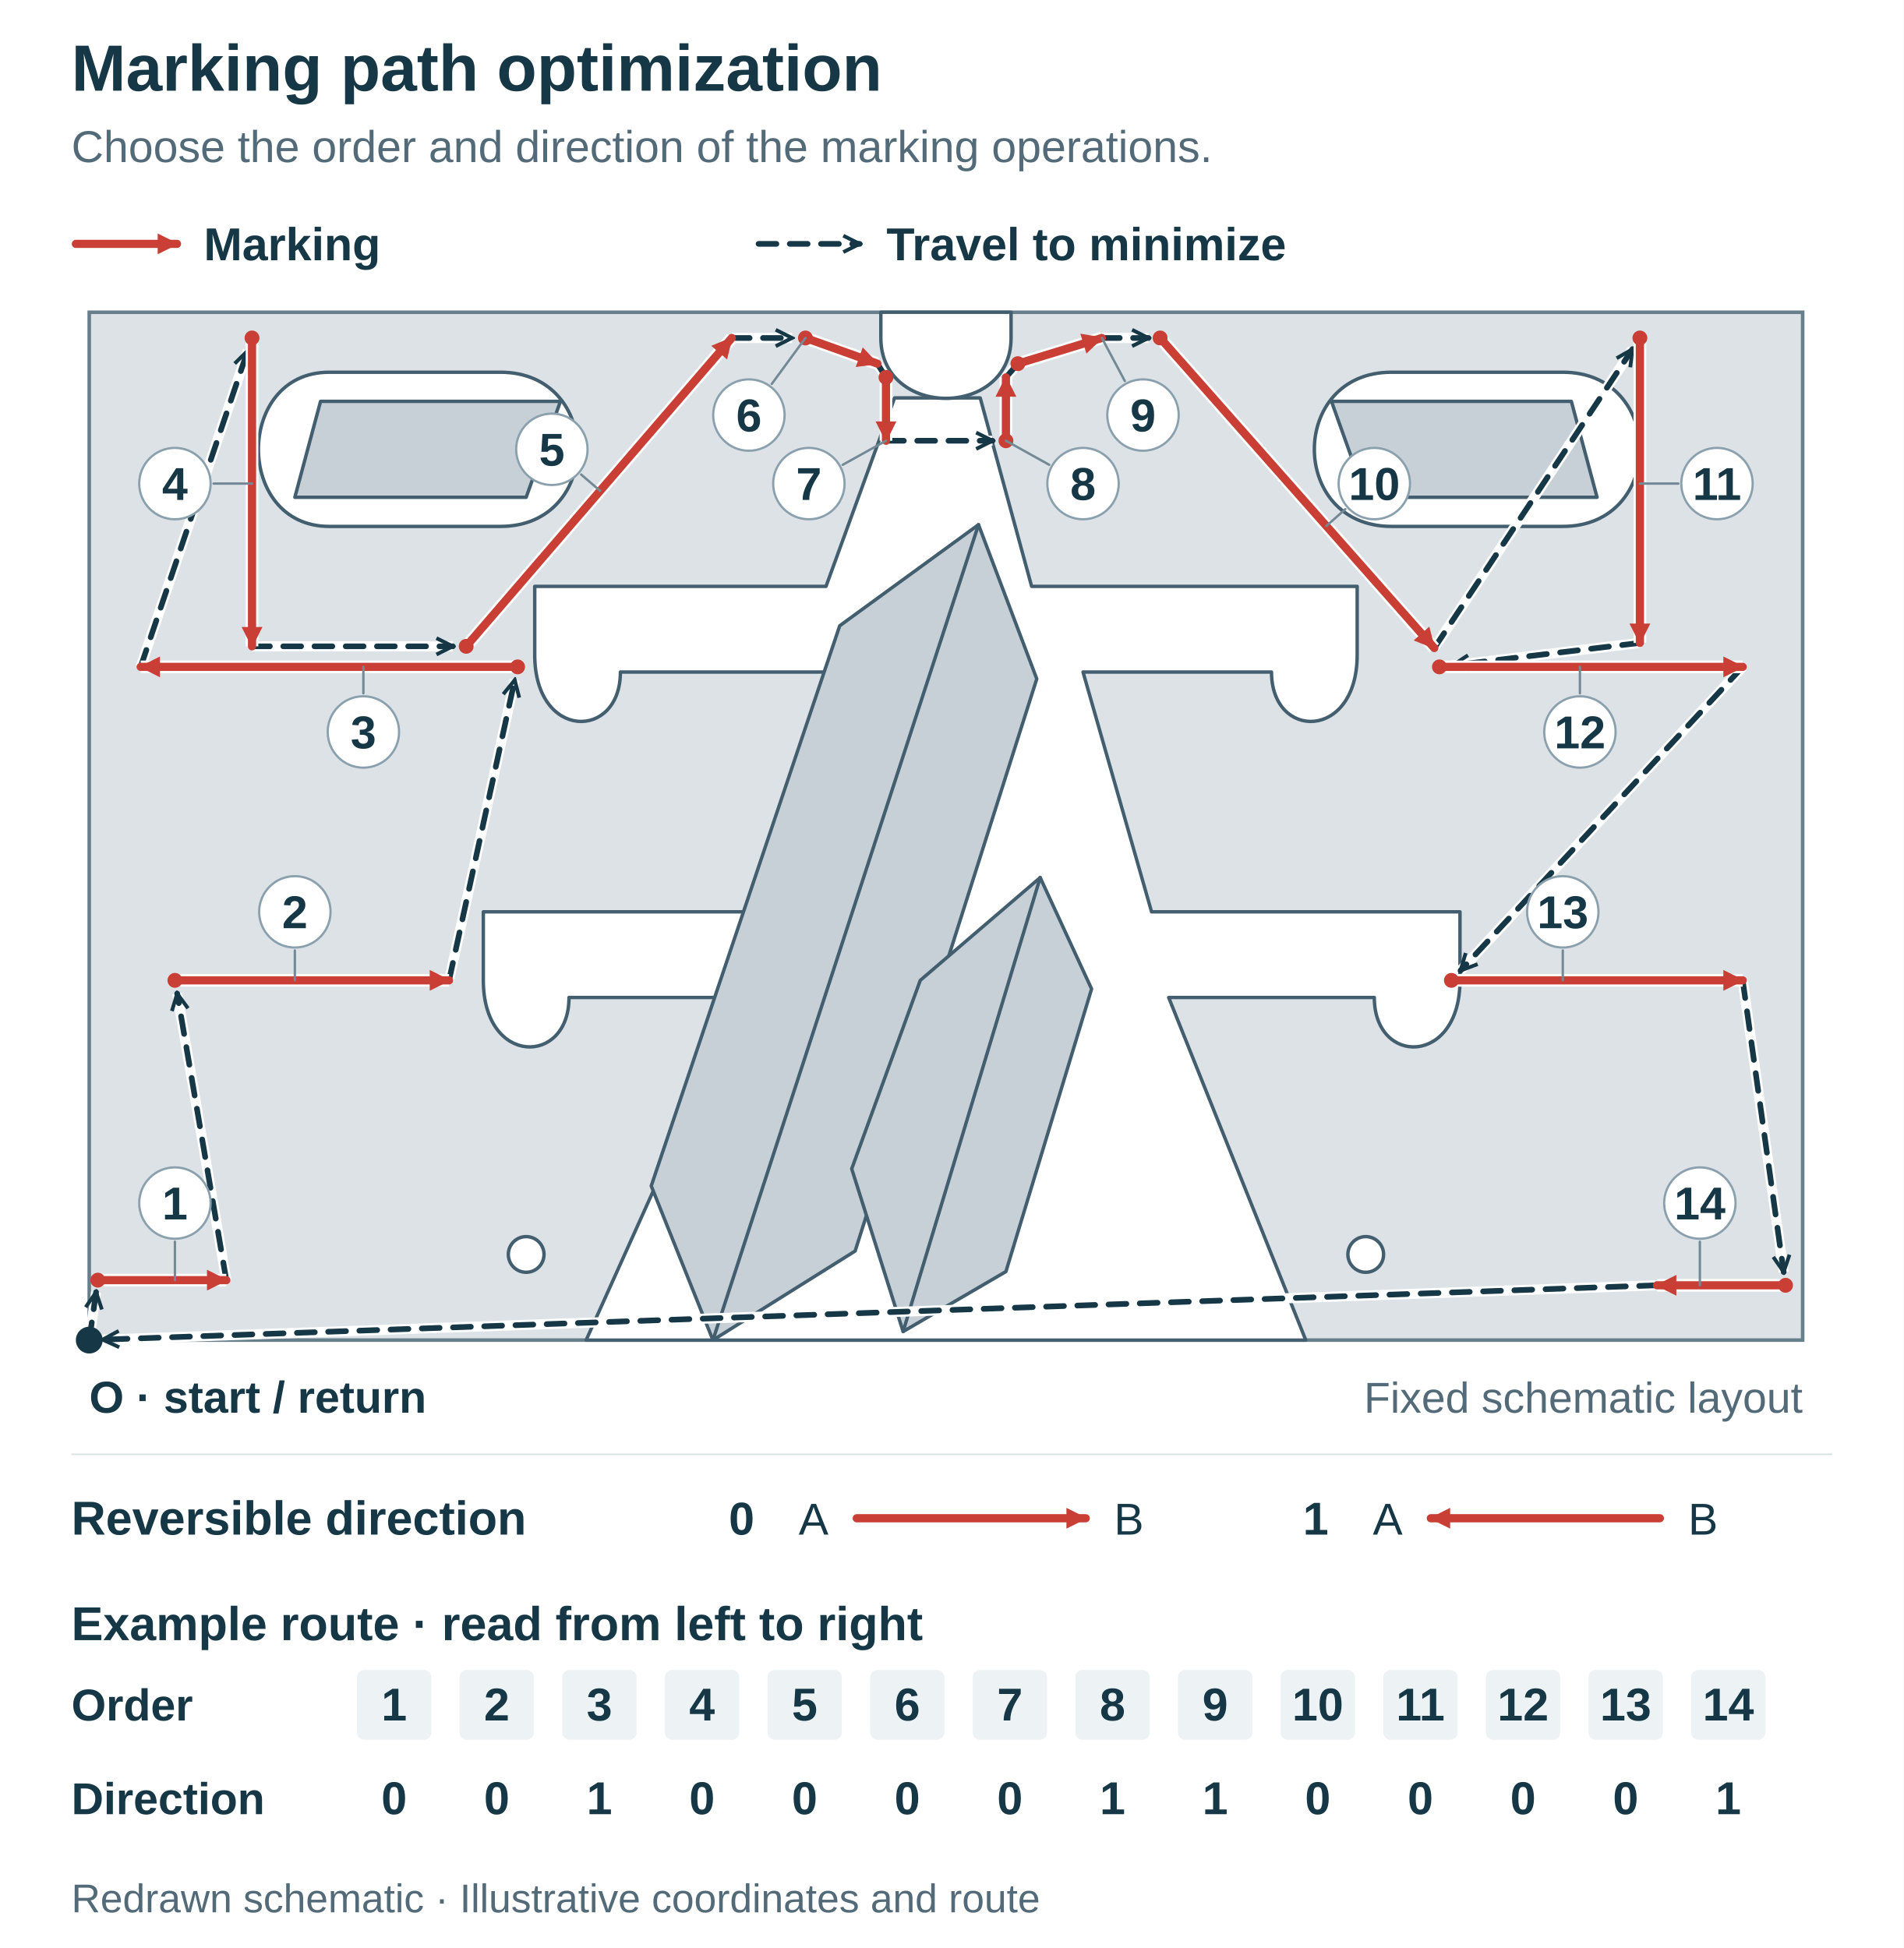
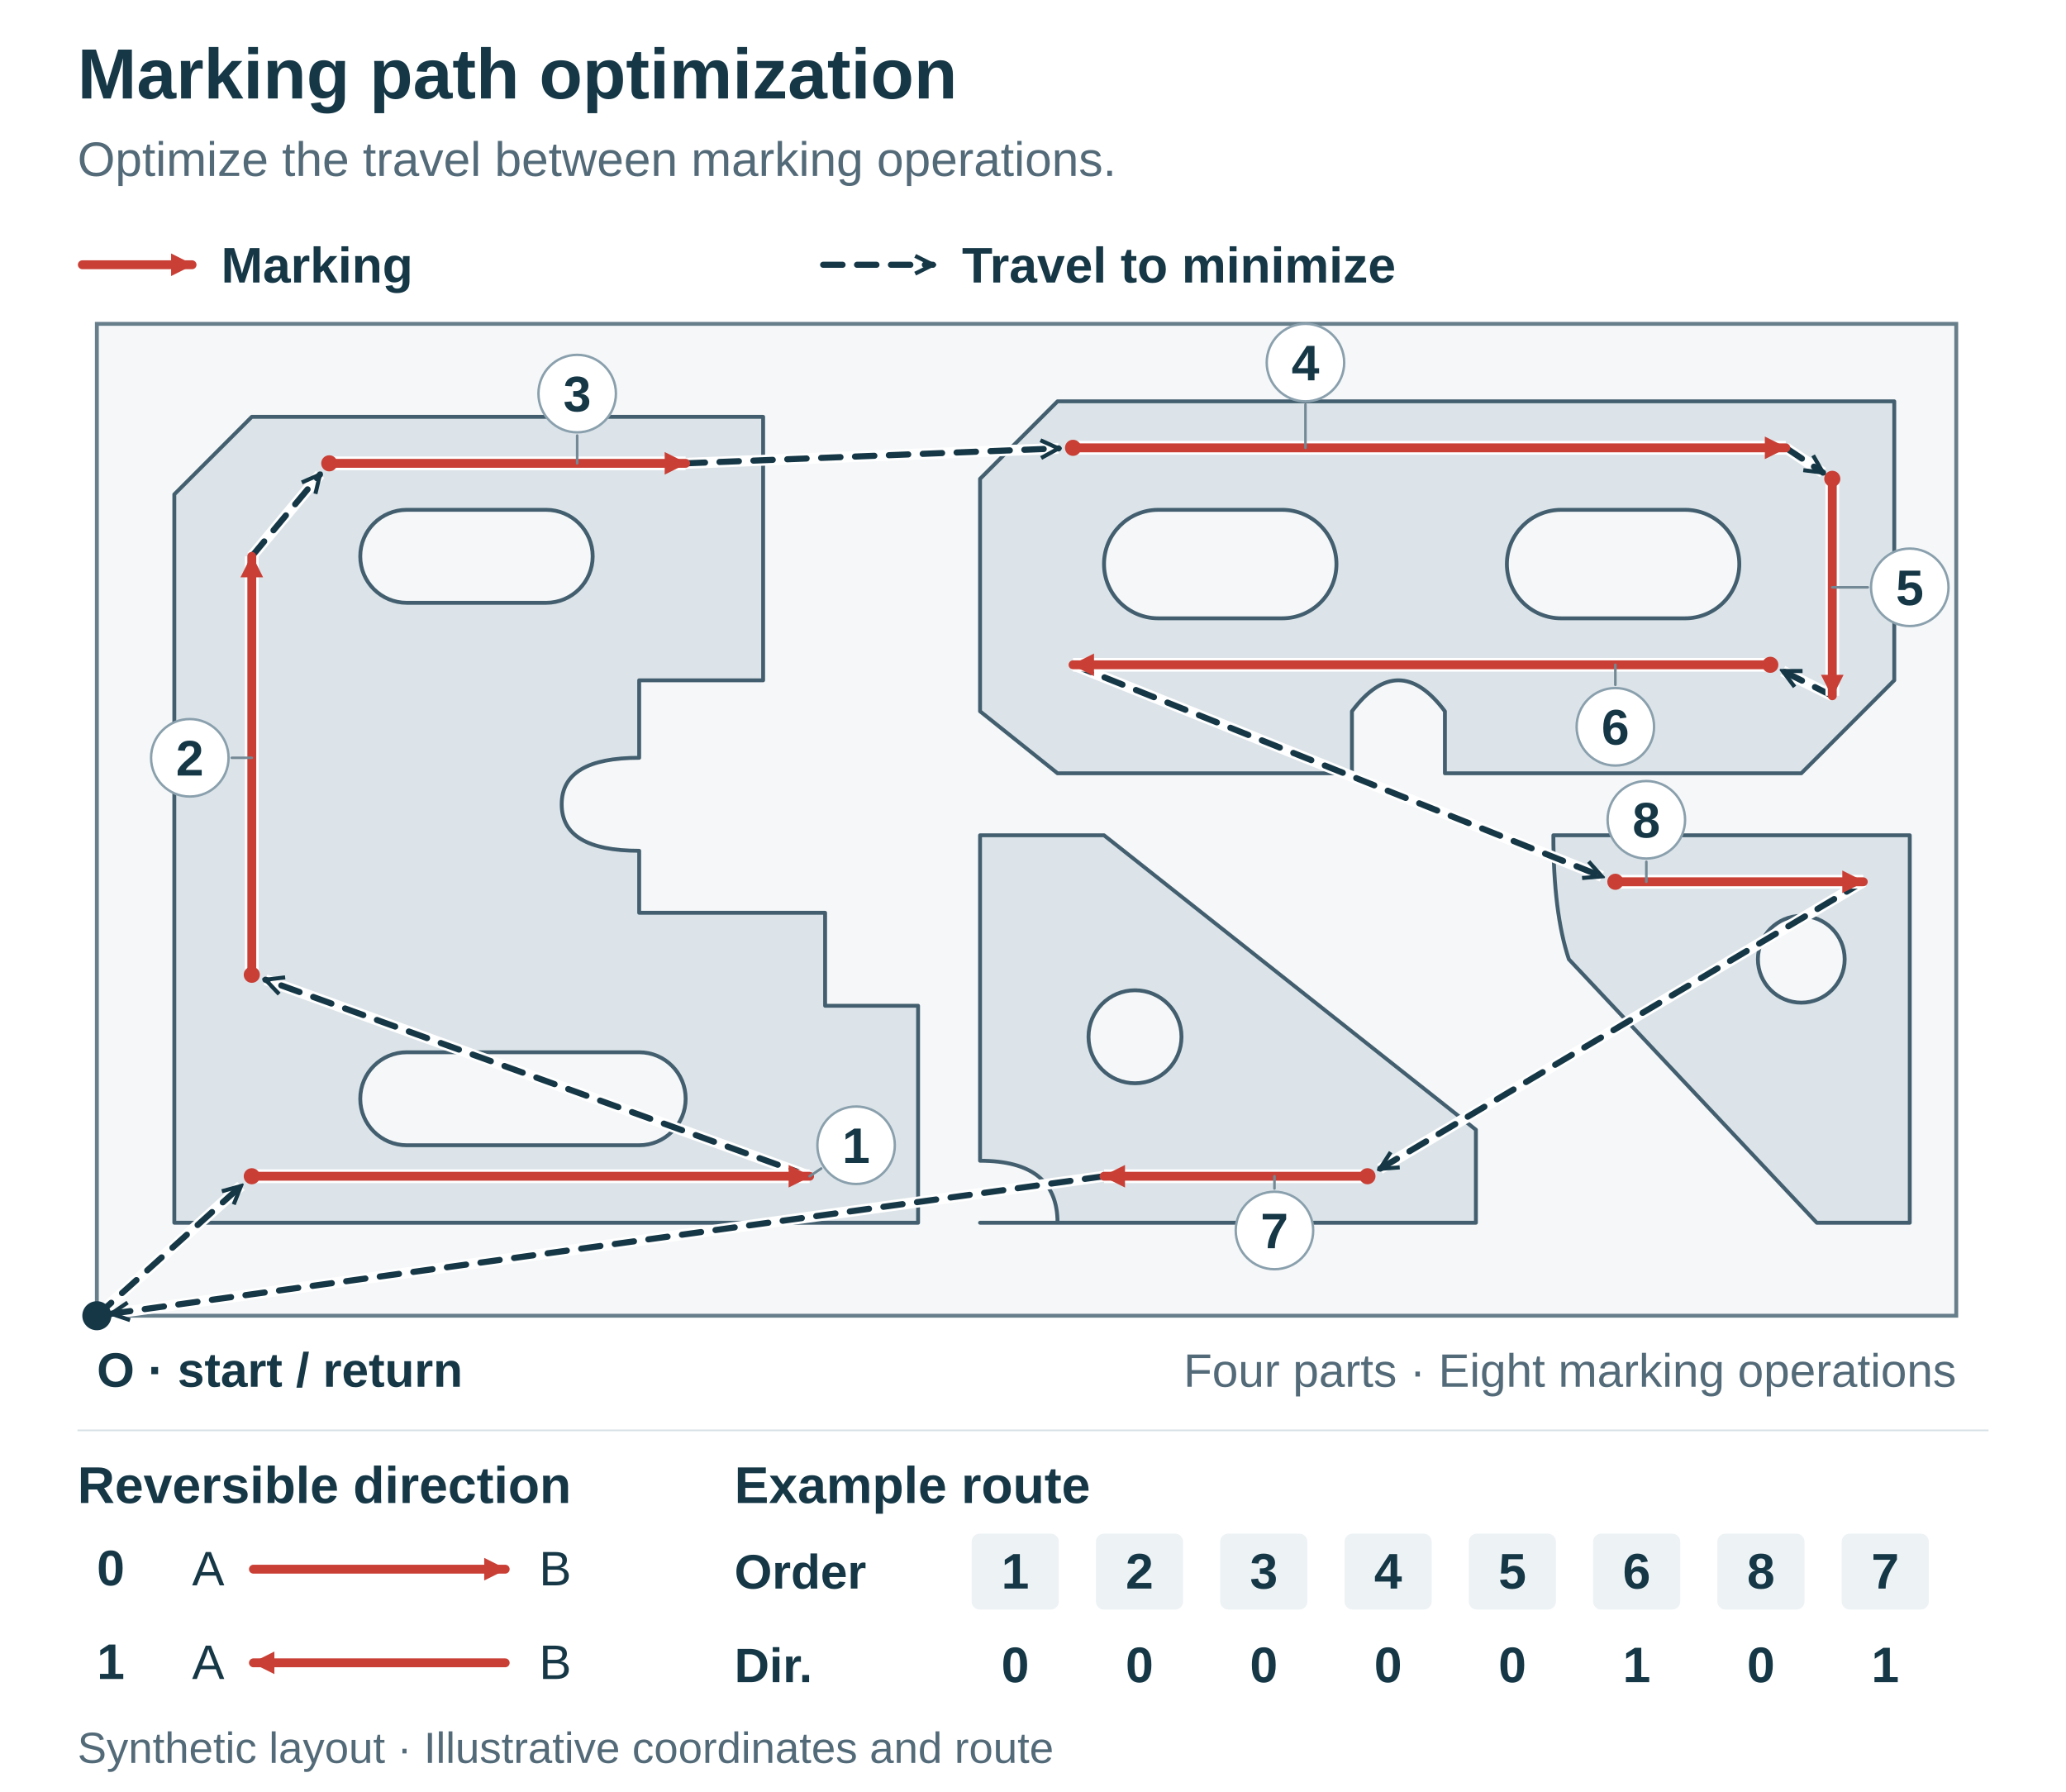
- <svg xmlns="http://www.w3.org/2000/svg" width="1280" height="1310" viewBox="0 0 1280 1310" role="img" aria-labelledby="title desc">
+ <svg xmlns="http://www.w3.org/2000/svg" width="1280" height="1110" viewBox="0 0 1280 1110" role="img" aria-labelledby="title desc">
  <defs>
    <marker id="travel_arrow" markerWidth="15" markerHeight="15" refX="13" refY="7.5" orient="auto" markerUnits="userSpaceOnUse">
      <path d="M2,2 L13,7.5 L2,13" fill="none" stroke="#153746" stroke-width="2.5" />
    </marker>
    <marker id="mark_arrow" markerWidth="16" markerHeight="16" refX="14" refY="8" orient="auto" markerUnits="userSpaceOnUse">
      <path d="M1,1 L15,8 L1,15 Z" fill="#c93f35" />
    </marker>
  </defs>
-   <rect width="1280" height="1310" fill="#fff" />
+   <rect width="1280" height="1110" fill="#fff" />
  <g font-family="Arial, Helvetica, sans-serif">
    <text x="48" y="61" font-size="44" fill="#153746" font-weight="bold" text-anchor="start">Marking path optimization</text>
-     <text x="48" y="109" font-size="30" fill="#536a78" font-weight="normal" text-anchor="start">Choose the order and direction of the marking operations.</text>
+     <text x="48" y="109" font-size="30" fill="#536a78" font-weight="normal" text-anchor="start">Optimize the travel between marking operations.</text>
    <line x1="51.00" y1="164.00" x2="119.00" y2="164.00" stroke="#c93f35" stroke-width="5.5" stroke-linecap="round" marker-end="url(#mark_arrow)" />
    <text x="137" y="175" font-size="31" fill="#153746" font-weight="bold" text-anchor="start">Marking</text>
    <line x1="510.00" y1="164.00" x2="578.00" y2="164.00" stroke="#153746" stroke-width="3.8" stroke-linecap="round" marker-end="url(#travel_arrow)" stroke-dasharray="12 9" />
    <text x="596" y="175" font-size="31" fill="#153746" font-weight="bold" text-anchor="start">Travel to minimize</text>
-     <rect x="60" y="210" width="1152" height="691.2" fill="#dce2e6" stroke="#677e8b" stroke-width="2.4" />
-     <path d="M47,55 L43,44 L26,44 L26,40 C26,35 31,35 31,39 L44,39 L40,25 L23,25 L23,21 C23,16 28,16 28,20 L38,20 L29,0 L71,0 L63,20 L75,20 C75,16 80,16 80,21 L80,25 L62,25 L58,39 L69,39 C69,35 74,35 74,40 L74,44 L55,44 L52,55 Z" transform="translate(60 901.2) scale(11.52 -11.52)" fill="#fff" stroke="#435f6f" stroke-width="0.2" stroke-linejoin="round" />
-     <path d="M46.2,60 L53.8,60 L53.8,58.5 C53.8,53.8 46.2,53.8 46.2,58.5 Z" transform="translate(60 901.2) scale(11.52 -11.52)" fill="#fff" stroke="#435f6f" stroke-width="0.2" stroke-linejoin="round" />
-     <path d="M14,47.5 C8.5,47.5 8.5,56.5 14,56.5 L24,56.5 C30,56.5 30,47.5 24,47.5 Z" transform="translate(60 901.2) scale(11.52 -11.52)" fill="#fff" stroke="#435f6f" stroke-width="0.2" stroke-linejoin="round" />
-     <path d="M76,47.5 C70,47.5 70,56.5 76,56.5 L86,56.5 C92,56.5 92,47.5 86,47.5 Z" transform="translate(60 901.2) scale(11.52 -11.52)" fill="#fff" stroke="#435f6f" stroke-width="0.2" stroke-linejoin="round" />
-     <path d="M12,49.2 L25.5,49.2 L27.5,54.8 L13.5,54.8 Z" transform="translate(60 901.2) scale(11.52 -11.52)" fill="#c7d0d6" stroke="#435f6f" stroke-width="0.2" stroke-linejoin="round" />
-     <path d="M74.5,49.2 L88,49.2 L86.5,54.8 L72.5,54.8 Z" transform="translate(60 901.2) scale(11.52 -11.52)" fill="#c7d0d6" stroke="#435f6f" stroke-width="0.2" stroke-linejoin="round" />
-     <path d="M32.8,9 L43.8,41.7 L51.9,47.6 L55.3,38.6 L44.7,5.2 L36.4,0 Z" transform="translate(60 901.2) scale(11.52 -11.52)" fill="#c7d0d6" stroke="#435f6f" stroke-width="0.2" stroke-linejoin="round" />
-     <path d="M44.5,10 L48.5,21 L55.5,27 L58.5,20.5 L53.5,4 L47.5,0.5 Z" transform="translate(60 901.2) scale(11.52 -11.52)" fill="#c7d0d6" stroke="#435f6f" stroke-width="0.2" stroke-linejoin="round" />
-     <line x1="657.89" y1="352.85" x2="479.33" y2="901.20" stroke="#435f6f" stroke-width="2.3" stroke-linecap="round" />
-     <line x1="699.36" y1="590.16" x2="607.20" y2="895.44" stroke="#435f6f" stroke-width="2.3" stroke-linecap="round" />
-     <circle cx="353.76" cy="843.6" r="12" fill="#fff" stroke="#435f6f" stroke-width="2.3" />
-     <circle cx="918.24" cy="843.6" r="12" fill="#fff" stroke="#435f6f" stroke-width="2.3" />
-     <line x1="60.00" y1="901.20" x2="64.61" y2="868.94" stroke="#fff" stroke-width="6.8" />
-     <line x1="60.00" y1="901.20" x2="64.61" y2="868.94" stroke="#153746" stroke-width="3.8" stroke-linecap="round" marker-end="url(#travel_arrow)" stroke-dasharray="12 9" data-travel-leg="0" />
-     <line x1="152.16" y1="860.88" x2="119.12" y2="668.15" stroke="#fff" stroke-width="6.8" />
-     <line x1="152.16" y1="860.88" x2="119.12" y2="668.15" stroke="#153746" stroke-width="3.8" stroke-linecap="round" marker-end="url(#travel_arrow)" stroke-dasharray="12 9" data-travel-leg="1" />
-     <line x1="301.92" y1="659.28" x2="346.08" y2="457.26" stroke="#fff" stroke-width="6.8" />
-     <line x1="301.92" y1="659.28" x2="346.08" y2="457.26" stroke="#153746" stroke-width="3.8" stroke-linecap="round" marker-end="url(#travel_arrow)" stroke-dasharray="12 9" data-travel-leg="2" />
-     <line x1="94.56" y1="448.46" x2="166.55" y2="235.80" stroke="#fff" stroke-width="6.8" />
-     <line x1="94.56" y1="448.46" x2="166.55" y2="235.80" stroke="#153746" stroke-width="3.8" stroke-linecap="round" marker-end="url(#travel_arrow)" stroke-dasharray="12 9" data-travel-leg="3" />
-     <line x1="169.44" y1="434.64" x2="304.44" y2="434.64" stroke="#fff" stroke-width="6.8" />
-     <line x1="169.44" y1="434.64" x2="304.44" y2="434.64" stroke="#153746" stroke-width="3.8" stroke-linecap="round" marker-end="url(#travel_arrow)" stroke-dasharray="12 9" data-travel-leg="4" />
-     <line x1="492.00" y1="227.28" x2="532.54" y2="227.28" stroke="#fff" stroke-width="6.8" />
-     <line x1="492.00" y1="227.28" x2="532.54" y2="227.28" stroke="#153746" stroke-width="3.8" stroke-linecap="round" marker-end="url(#travel_arrow)" stroke-dasharray="12 9" data-travel-leg="5" />
-     <line x1="589.92" y1="244.56" x2="594.53" y2="251.93" stroke="#fff" stroke-width="6.8" />
-     <line x1="589.92" y1="244.56" x2="594.53" y2="251.93" stroke="#153746" stroke-width="3.8" stroke-linecap="round" stroke-dasharray="12 9" data-travel-leg="6" />
-     <line x1="595.68" y1="296.40" x2="667.32" y2="296.40" stroke="#fff" stroke-width="6.8" />
-     <line x1="595.68" y1="296.40" x2="667.32" y2="296.40" stroke="#153746" stroke-width="3.8" stroke-linecap="round" marker-end="url(#travel_arrow)" stroke-dasharray="12 9" data-travel-leg="7" />
-     <line x1="676.32" y1="253.78" x2="682.77" y2="246.40" stroke="#fff" stroke-width="6.8" />
-     <line x1="676.32" y1="253.78" x2="682.77" y2="246.40" stroke="#153746" stroke-width="3.8" stroke-linecap="round" stroke-dasharray="12 9" data-travel-leg="8" />
-     <line x1="740.83" y1="227.28" x2="772.17" y2="227.28" stroke="#fff" stroke-width="6.8" />
-     <line x1="740.83" y1="227.28" x2="772.17" y2="227.28" stroke="#153746" stroke-width="3.8" stroke-linecap="round" marker-end="url(#travel_arrow)" stroke-dasharray="12 9" data-travel-leg="9" />
-     <line x1="964.32" y1="435.79" x2="1097.59" y2="234.78" stroke="#fff" stroke-width="6.8" />
-     <line x1="964.32" y1="435.79" x2="1097.59" y2="234.78" stroke="#153746" stroke-width="3.8" stroke-linecap="round" marker-end="url(#travel_arrow)" stroke-dasharray="12 9" data-travel-leg="10" />
-     <line x1="1102.56" y1="432.34" x2="976.71" y2="447.39" stroke="#fff" stroke-width="6.8" />
-     <line x1="1102.56" y1="432.34" x2="976.71" y2="447.39" stroke="#153746" stroke-width="3.8" stroke-linecap="round" marker-end="url(#travel_arrow)" stroke-dasharray="12 9" data-travel-leg="11" />
-     <line x1="1171.68" y1="448.46" x2="981.97" y2="652.69" stroke="#fff" stroke-width="6.8" />
-     <line x1="1171.68" y1="448.46" x2="981.97" y2="652.69" stroke="#153746" stroke-width="3.8" stroke-linecap="round" marker-end="url(#travel_arrow)" stroke-dasharray="12 9" data-travel-leg="12" />
-     <line x1="1171.68" y1="659.28" x2="1199.23" y2="855.42" stroke="#fff" stroke-width="6.8" />
-     <line x1="1171.68" y1="659.28" x2="1199.23" y2="855.42" stroke="#153746" stroke-width="3.8" stroke-linecap="round" marker-end="url(#travel_arrow)" stroke-dasharray="12 9" data-travel-leg="13" />
-     <line x1="1114.08" y1="864.34" x2="68.99" y2="900.89" stroke="#fff" stroke-width="6.8" />
-     <line x1="1114.08" y1="864.34" x2="68.99" y2="900.89" stroke="#153746" stroke-width="3.8" stroke-linecap="round" marker-end="url(#travel_arrow)" stroke-dasharray="12 9" data-travel-leg="14" />
-     <line x1="65.76" y1="860.88" x2="152.16" y2="860.88" stroke="#fff" stroke-width="8.5" />
-     <line x1="65.76" y1="860.88" x2="152.16" y2="860.88" stroke="#c93f35" stroke-width="5.5" stroke-linecap="round" marker-end="url(#mark_arrow)" data-marking-operation="0" />
-     <circle cx="65.76" cy="860.88" r="5" fill="#c93f35" />
-     <line x1="117.60" y1="835.04" x2="117.60" y2="860.88" stroke="#738995" stroke-width="1.6" stroke-linecap="round" />
-     <circle cx="117.6" cy="809.04" r="24" fill="#fff" stroke="#8aa0ad" stroke-width="1.5" />
-     <text x="117.6" y="820.04" font-size="31" fill="#153746" font-weight="bold" text-anchor="middle">1</text>
-     <line x1="117.60" y1="659.28" x2="301.92" y2="659.28" stroke="#fff" stroke-width="8.5" />
-     <line x1="117.60" y1="659.28" x2="301.92" y2="659.28" stroke="#c93f35" stroke-width="5.5" stroke-linecap="round" marker-end="url(#mark_arrow)" data-marking-operation="1" />
-     <circle cx="117.6" cy="659.28" r="5" fill="#c93f35" />
-     <line x1="198.24" y1="639.20" x2="198.24" y2="659.28" stroke="#738995" stroke-width="1.6" stroke-linecap="round" />
-     <circle cx="198.24" cy="613.2" r="24" fill="#fff" stroke="#8aa0ad" stroke-width="1.5" />
-     <text x="198.24" y="624.2" font-size="31" fill="#153746" font-weight="bold" text-anchor="middle">2</text>
-     <line x1="348.00" y1="448.46" x2="94.56" y2="448.46" stroke="#fff" stroke-width="8.5" />
-     <line x1="348.00" y1="448.46" x2="94.56" y2="448.46" stroke="#c93f35" stroke-width="5.5" stroke-linecap="round" marker-end="url(#mark_arrow)" data-marking-operation="2" />
-     <circle cx="348.0" cy="448.464" r="5" fill="#c93f35" />
-     <line x1="244.32" y1="466.24" x2="244.32" y2="448.46" stroke="#738995" stroke-width="1.6" stroke-linecap="round" />
-     <circle cx="244.32" cy="492.24" r="24" fill="#fff" stroke="#8aa0ad" stroke-width="1.5" />
-     <text x="244.32" y="503.24" font-size="31" fill="#153746" font-weight="bold" text-anchor="middle">3</text>
-     <line x1="169.44" y1="227.28" x2="169.44" y2="434.64" stroke="#fff" stroke-width="8.5" />
-     <line x1="169.44" y1="227.28" x2="169.44" y2="434.64" stroke="#c93f35" stroke-width="5.5" stroke-linecap="round" marker-end="url(#mark_arrow)" data-marking-operation="3" />
-     <circle cx="169.44" cy="227.28" r="5" fill="#c93f35" />
-     <line x1="143.60" y1="325.20" x2="169.44" y2="325.20" stroke="#738995" stroke-width="1.6" stroke-linecap="round" />
-     <circle cx="117.6" cy="325.2" r="24" fill="#fff" stroke="#8aa0ad" stroke-width="1.5" />
-     <text x="117.6" y="336.2" font-size="31" fill="#153746" font-weight="bold" text-anchor="middle">4</text>
-     <line x1="313.44" y1="434.64" x2="492.00" y2="227.28" stroke="#fff" stroke-width="8.5" />
-     <line x1="313.44" y1="434.64" x2="492.00" y2="227.28" stroke="#c93f35" stroke-width="5.5" stroke-linecap="round" marker-end="url(#mark_arrow)" data-marking-operation="4" />
-     <circle cx="313.44" cy="434.64" r="5" fill="#c93f35" />
-     <line x1="390.74" y1="319.13" x2="403.47" y2="330.09" stroke="#738995" stroke-width="1.6" stroke-linecap="round" />
-     <circle cx="371.04" cy="302.16" r="24" fill="#fff" stroke="#8aa0ad" stroke-width="1.5" />
-     <text x="371.04" y="313.16" font-size="31" fill="#153746" font-weight="bold" text-anchor="middle">5</text>
-     <line x1="541.54" y1="227.28" x2="589.92" y2="244.56" stroke="#fff" stroke-width="8.5" />
-     <line x1="541.54" y1="227.28" x2="589.92" y2="244.56" stroke="#c93f35" stroke-width="5.5" stroke-linecap="round" marker-end="url(#mark_arrow)" data-marking-operation="5" />
-     <circle cx="541.536" cy="227.28" r="5" fill="#c93f35" />
-     <line x1="518.90" y1="258.15" x2="541.54" y2="227.28" stroke="#738995" stroke-width="1.6" stroke-linecap="round" />
-     <circle cx="503.52" cy="279.12" r="24" fill="#fff" stroke="#8aa0ad" stroke-width="1.5" />
-     <text x="503.52" y="290.12" font-size="31" fill="#153746" font-weight="bold" text-anchor="middle">6</text>
-     <line x1="595.68" y1="253.78" x2="595.68" y2="296.40" stroke="#fff" stroke-width="8.5" />
-     <line x1="595.68" y1="253.78" x2="595.68" y2="296.40" stroke="#c93f35" stroke-width="5.5" stroke-linecap="round" marker-end="url(#mark_arrow)" data-marking-operation="6" />
-     <circle cx="595.68" cy="253.776" r="5" fill="#c93f35" />
-     <line x1="566.57" y1="312.57" x2="595.68" y2="296.40" stroke="#738995" stroke-width="1.6" stroke-linecap="round" />
-     <circle cx="543.84" cy="325.2" r="24" fill="#fff" stroke="#8aa0ad" stroke-width="1.5" />
-     <text x="543.84" y="336.2" font-size="31" fill="#153746" font-weight="bold" text-anchor="middle">7</text>
-     <line x1="676.32" y1="296.40" x2="676.32" y2="253.78" stroke="#fff" stroke-width="8.5" />
-     <line x1="676.32" y1="296.40" x2="676.32" y2="253.78" stroke="#c93f35" stroke-width="5.5" stroke-linecap="round" marker-end="url(#mark_arrow)" data-marking-operation="7" />
-     <circle cx="676.32" cy="296.4" r="5" fill="#c93f35" />
-     <line x1="705.43" y1="312.57" x2="676.32" y2="296.40" stroke="#738995" stroke-width="1.6" stroke-linecap="round" />
-     <circle cx="728.16" cy="325.2" r="24" fill="#fff" stroke="#8aa0ad" stroke-width="1.5" />
-     <text x="728.16" y="336.2" font-size="31" fill="#153746" font-weight="bold" text-anchor="middle">8</text>
-     <line x1="684.38" y1="244.56" x2="740.83" y2="227.28" stroke="#fff" stroke-width="8.5" />
-     <line x1="684.38" y1="244.56" x2="740.83" y2="227.28" stroke="#c93f35" stroke-width="5.5" stroke-linecap="round" marker-end="url(#mark_arrow)" data-marking-operation="8" />
-     <circle cx="684.384" cy="244.56" r="5" fill="#c93f35" />
-     <line x1="756.24" y1="256.18" x2="740.83" y2="227.28" stroke="#738995" stroke-width="1.6" stroke-linecap="round" />
-     <circle cx="768.48" cy="279.12" r="24" fill="#fff" stroke="#8aa0ad" stroke-width="1.5" />
-     <text x="768.48" y="290.12" font-size="31" fill="#153746" font-weight="bold" text-anchor="middle">9</text>
-     <line x1="780.00" y1="227.28" x2="964.32" y2="435.79" stroke="#fff" stroke-width="8.5" />
-     <line x1="780.00" y1="227.28" x2="964.32" y2="435.79" stroke="#c93f35" stroke-width="5.5" stroke-linecap="round" marker-end="url(#mark_arrow)" data-marking-operation="9" />
-     <circle cx="780.0" cy="227.28" r="5" fill="#c93f35" />
-     <line x1="904.52" y1="342.42" x2="891.76" y2="353.70" stroke="#738995" stroke-width="1.6" stroke-linecap="round" />
-     <circle cx="924.0" cy="325.2" r="24" fill="#fff" stroke="#8aa0ad" stroke-width="1.5" />
-     <text x="924.0" y="336.2" font-size="31" fill="#153746" font-weight="bold" text-anchor="middle">10</text>
-     <line x1="1102.56" y1="227.28" x2="1102.56" y2="432.34" stroke="#fff" stroke-width="8.5" />
-     <line x1="1102.56" y1="227.28" x2="1102.56" y2="432.34" stroke="#c93f35" stroke-width="5.5" stroke-linecap="round" marker-end="url(#mark_arrow)" data-marking-operation="10" />
-     <circle cx="1102.56" cy="227.28" r="5" fill="#c93f35" />
-     <line x1="1128.40" y1="325.20" x2="1102.56" y2="325.20" stroke="#738995" stroke-width="1.6" stroke-linecap="round" />
-     <circle cx="1154.4" cy="325.2" r="24" fill="#fff" stroke="#8aa0ad" stroke-width="1.5" />
-     <text x="1154.4" y="336.2" font-size="31" fill="#153746" font-weight="bold" text-anchor="middle">11</text>
-     <line x1="967.78" y1="448.46" x2="1171.68" y2="448.46" stroke="#fff" stroke-width="8.5" />
-     <line x1="967.78" y1="448.46" x2="1171.68" y2="448.46" stroke="#c93f35" stroke-width="5.5" stroke-linecap="round" marker-end="url(#mark_arrow)" data-marking-operation="11" />
-     <circle cx="967.776" cy="448.464" r="5" fill="#c93f35" />
-     <line x1="1062.24" y1="466.24" x2="1062.24" y2="448.46" stroke="#738995" stroke-width="1.6" stroke-linecap="round" />
-     <circle cx="1062.24" cy="492.24" r="24" fill="#fff" stroke="#8aa0ad" stroke-width="1.5" />
-     <text x="1062.24" y="503.24" font-size="31" fill="#153746" font-weight="bold" text-anchor="middle">12</text>
-     <line x1="975.84" y1="659.28" x2="1171.68" y2="659.28" stroke="#fff" stroke-width="8.5" />
-     <line x1="975.84" y1="659.28" x2="1171.68" y2="659.28" stroke="#c93f35" stroke-width="5.5" stroke-linecap="round" marker-end="url(#mark_arrow)" data-marking-operation="12" />
-     <circle cx="975.84" cy="659.28" r="5" fill="#c93f35" />
-     <line x1="1050.72" y1="639.20" x2="1050.72" y2="659.28" stroke="#738995" stroke-width="1.6" stroke-linecap="round" />
-     <circle cx="1050.72" cy="613.2" r="24" fill="#fff" stroke="#8aa0ad" stroke-width="1.5" />
-     <text x="1050.72" y="624.2" font-size="31" fill="#153746" font-weight="bold" text-anchor="middle">13</text>
-     <line x1="1200.48" y1="864.34" x2="1114.08" y2="864.34" stroke="#fff" stroke-width="8.5" />
-     <line x1="1200.48" y1="864.34" x2="1114.08" y2="864.34" stroke="#c93f35" stroke-width="5.5" stroke-linecap="round" marker-end="url(#mark_arrow)" data-marking-operation="13" />
-     <circle cx="1200.48" cy="864.336" r="5" fill="#c93f35" />
-     <line x1="1142.88" y1="835.04" x2="1142.88" y2="864.34" stroke="#738995" stroke-width="1.6" stroke-linecap="round" />
-     <circle cx="1142.88" cy="809.04" r="24" fill="#fff" stroke="#8aa0ad" stroke-width="1.5" />
-     <text x="1142.88" y="820.04" font-size="31" fill="#153746" font-weight="bold" text-anchor="middle">14</text>
-     <circle cx="60.0" cy="901.2" r="9" fill="#153746" />
-     <text x="60" y="950" font-size="30" fill="#153746" font-weight="bold" text-anchor="start">O  ·  start / return</text>
-     <text x="1212" y="950" font-size="29" fill="#536a78" font-weight="normal" text-anchor="end">Fixed schematic layout</text>
-     <line x1="48" y1="978" x2="1232" y2="978" stroke="#d7e0e5" />
-     <text x="48" y="1032" font-size="32" fill="#153746" font-weight="bold" text-anchor="start">Reversible direction</text>
-     <text x="490" y="1032" font-size="31" fill="#153746" font-weight="bold" text-anchor="start">0</text>
-     <text x="537" y="1032" font-size="30" fill="#153746" font-weight="normal" text-anchor="start">A</text>
-     <text x="769" y="1032" font-size="30" fill="#153746" font-weight="normal" text-anchor="end">B</text>
-     <line x1="576.00" y1="1021.00" x2="730.00" y2="1021.00" stroke="#c93f35" stroke-width="5.5" stroke-linecap="round" marker-end="url(#mark_arrow)" />
-     <text x="876" y="1032" font-size="31" fill="#153746" font-weight="bold" text-anchor="start">1</text>
-     <text x="923" y="1032" font-size="30" fill="#153746" font-weight="normal" text-anchor="start">A</text>
-     <text x="1155" y="1032" font-size="30" fill="#153746" font-weight="normal" text-anchor="end">B</text>
-     <line x1="1116.00" y1="1021.00" x2="962.00" y2="1021.00" stroke="#c93f35" stroke-width="5.5" stroke-linecap="round" marker-end="url(#mark_arrow)" />
-     <text x="48" y="1103" font-size="32" fill="#153746" font-weight="bold" text-anchor="start">Example route · read from left to right</text>
-     <text x="48" y="1157" font-size="30" fill="#153746" font-weight="bold" text-anchor="start">Order</text>
-     <text x="48" y="1220" font-size="30" fill="#153746" font-weight="bold" text-anchor="start">Direction</text>
-     <rect x="240" y="1123" width="50" height="47" rx="5" fill="#edf2f5" />
-     <text x="265" y="1157" font-size="31" fill="#153746" font-weight="bold" text-anchor="middle">1</text>
-     <text x="265" y="1220" font-size="31" fill="#153746" font-weight="bold" text-anchor="middle">0</text>
-     <rect x="309" y="1123" width="50" height="47" rx="5" fill="#edf2f5" />
-     <text x="334" y="1157" font-size="31" fill="#153746" font-weight="bold" text-anchor="middle">2</text>
-     <text x="334" y="1220" font-size="31" fill="#153746" font-weight="bold" text-anchor="middle">0</text>
-     <rect x="378" y="1123" width="50" height="47" rx="5" fill="#edf2f5" />
-     <text x="403" y="1157" font-size="31" fill="#153746" font-weight="bold" text-anchor="middle">3</text>
-     <text x="403" y="1220" font-size="31" fill="#153746" font-weight="bold" text-anchor="middle">1</text>
-     <rect x="447" y="1123" width="50" height="47" rx="5" fill="#edf2f5" />
-     <text x="472" y="1157" font-size="31" fill="#153746" font-weight="bold" text-anchor="middle">4</text>
-     <text x="472" y="1220" font-size="31" fill="#153746" font-weight="bold" text-anchor="middle">0</text>
-     <rect x="516" y="1123" width="50" height="47" rx="5" fill="#edf2f5" />
-     <text x="541" y="1157" font-size="31" fill="#153746" font-weight="bold" text-anchor="middle">5</text>
-     <text x="541" y="1220" font-size="31" fill="#153746" font-weight="bold" text-anchor="middle">0</text>
-     <rect x="585" y="1123" width="50" height="47" rx="5" fill="#edf2f5" />
-     <text x="610" y="1157" font-size="31" fill="#153746" font-weight="bold" text-anchor="middle">6</text>
-     <text x="610" y="1220" font-size="31" fill="#153746" font-weight="bold" text-anchor="middle">0</text>
-     <rect x="654" y="1123" width="50" height="47" rx="5" fill="#edf2f5" />
-     <text x="679" y="1157" font-size="31" fill="#153746" font-weight="bold" text-anchor="middle">7</text>
-     <text x="679" y="1220" font-size="31" fill="#153746" font-weight="bold" text-anchor="middle">0</text>
-     <rect x="723" y="1123" width="50" height="47" rx="5" fill="#edf2f5" />
-     <text x="748" y="1157" font-size="31" fill="#153746" font-weight="bold" text-anchor="middle">8</text>
-     <text x="748" y="1220" font-size="31" fill="#153746" font-weight="bold" text-anchor="middle">1</text>
-     <rect x="792" y="1123" width="50" height="47" rx="5" fill="#edf2f5" />
-     <text x="817" y="1157" font-size="31" fill="#153746" font-weight="bold" text-anchor="middle">9</text>
-     <text x="817" y="1220" font-size="31" fill="#153746" font-weight="bold" text-anchor="middle">1</text>
-     <rect x="861" y="1123" width="50" height="47" rx="5" fill="#edf2f5" />
-     <text x="886" y="1157" font-size="31" fill="#153746" font-weight="bold" text-anchor="middle">10</text>
-     <text x="886" y="1220" font-size="31" fill="#153746" font-weight="bold" text-anchor="middle">0</text>
-     <rect x="930" y="1123" width="50" height="47" rx="5" fill="#edf2f5" />
-     <text x="955" y="1157" font-size="31" fill="#153746" font-weight="bold" text-anchor="middle">11</text>
-     <text x="955" y="1220" font-size="31" fill="#153746" font-weight="bold" text-anchor="middle">0</text>
-     <rect x="999" y="1123" width="50" height="47" rx="5" fill="#edf2f5" />
-     <text x="1024" y="1157" font-size="31" fill="#153746" font-weight="bold" text-anchor="middle">12</text>
-     <text x="1024" y="1220" font-size="31" fill="#153746" font-weight="bold" text-anchor="middle">0</text>
-     <rect x="1068" y="1123" width="50" height="47" rx="5" fill="#edf2f5" />
-     <text x="1093" y="1157" font-size="31" fill="#153746" font-weight="bold" text-anchor="middle">13</text>
-     <text x="1093" y="1220" font-size="31" fill="#153746" font-weight="bold" text-anchor="middle">0</text>
-     <rect x="1137" y="1123" width="50" height="47" rx="5" fill="#edf2f5" />
-     <text x="1162" y="1157" font-size="31" fill="#153746" font-weight="bold" text-anchor="middle">14</text>
-     <text x="1162" y="1220" font-size="31" fill="#153746" font-weight="bold" text-anchor="middle">1</text>
-     <text x="48" y="1286" font-size="27" fill="#536a78" font-weight="normal" text-anchor="start">Redrawn schematic · Illustrative coordinates and route</text>
+     <rect x="60" y="200.6" width="1152" height="614.4" fill="#f5f7f8" stroke="#677e8b" stroke-width="2.4" />
+     <path d="M5,6 L53,6 L53,20 L47,20 L47,26 L35,26 L35,30 Q30,30 30,33 Q30,36 35,36 L35,41 L43,41 L43,58 L10,58 L5,53 Z M20,46 L29,46 A3,3 0 0 1 29,52 L20,52 A3,3 0 0 1 20,46 Z M20,11 L35,11 A3,3 0 0 1 35,17 L20,17 A3,3 0 0 1 20,11 Z" transform="translate(60 815) scale(9.6 -9.6)" fill="#dce4e9" fill-rule="evenodd" stroke="#435f6f" stroke-width="0.25" stroke-linejoin="round" />
+     <path d="M57,39 L62,35 L81,35 L81,39 Q84,43 87,39 L87,35 L110,35 L116,41 L116,59 L62,59 L57,54 Z M68.5,45 L76.5,45 A3.5,3.5 0 0 1 76.5,52 L68.5,52 A3.5,3.5 0 0 1 68.5,45 Z M94.5,45 L102.5,45 A3.5,3.5 0 0 1 102.5,52 L94.5,52 A3.5,3.5 0 0 1 94.5,45 Z" transform="translate(60 815) scale(9.6 -9.6)" fill="#dce4e9" fill-rule="evenodd" stroke="#435f6f" stroke-width="0.25" stroke-linejoin="round" />
+     <path d="M57,6 L89,6 L89,12 L65,31 L57,31 L57,10 Q62,10 62,6 Z M70,18 A3,3 0 1 0 64,18 A3,3 0 1 0 70,18 Z" transform="translate(60 815) scale(9.6 -9.6)" fill="#dce4e9" fill-rule="evenodd" stroke="#435f6f" stroke-width="0.25" stroke-linejoin="round" />
+     <path d="M94,31 L117,31 L117,6 L111,6 L95,23 Q94,26 94,31 Z M112.8,23 A2.8,2.8 0 1 0 107.2,23 A2.8,2.8 0 1 0 112.8,23 Z" transform="translate(60 815) scale(9.6 -9.6)" fill="#dce4e9" fill-rule="evenodd" stroke="#435f6f" stroke-width="0.25" stroke-linejoin="round" />
+     <line x1="60.00" y1="815.00" x2="149.31" y2="734.62" stroke="#fff" stroke-width="6.8" />
+     <line x1="60.00" y1="815.00" x2="149.31" y2="734.62" stroke="#153746" stroke-width="3.8" stroke-linecap="round" marker-end="url(#travel_arrow)" stroke-dasharray="12 9" data-travel-leg="0" />
+     <line x1="501.60" y1="728.60" x2="164.46" y2="606.86" stroke="#fff" stroke-width="6.8" />
+     <line x1="501.60" y1="728.60" x2="164.46" y2="606.86" stroke="#153746" stroke-width="3.8" stroke-linecap="round" marker-end="url(#travel_arrow)" stroke-dasharray="12 9" data-travel-leg="1" />
+     <line x1="156.00" y1="344.60" x2="198.24" y2="293.91" stroke="#fff" stroke-width="6.8" />
+     <line x1="156.00" y1="344.60" x2="198.24" y2="293.91" stroke="#153746" stroke-width="3.8" stroke-linecap="round" marker-end="url(#travel_arrow)" stroke-dasharray="12 9" data-travel-leg="2" />
+     <line x1="424.80" y1="287.00" x2="655.81" y2="277.76" stroke="#fff" stroke-width="6.8" />
+     <line x1="424.80" y1="287.00" x2="655.81" y2="277.76" stroke="#153746" stroke-width="3.8" stroke-linecap="round" marker-end="url(#travel_arrow)" stroke-dasharray="12 9" data-travel-leg="3" />
+     <line x1="1106.40" y1="277.40" x2="1129.44" y2="292.76" stroke="#fff" stroke-width="6.8" />
+     <line x1="1106.40" y1="277.40" x2="1129.44" y2="292.76" stroke="#153746" stroke-width="3.8" stroke-linecap="round" marker-end="url(#travel_arrow)" stroke-dasharray="12 9" data-travel-leg="4" />
+     <line x1="1135.20" y1="431.00" x2="1104.48" y2="415.64" stroke="#fff" stroke-width="6.8" />
+     <line x1="1135.20" y1="431.00" x2="1104.48" y2="415.64" stroke="#153746" stroke-width="3.8" stroke-linecap="round" marker-end="url(#travel_arrow)" stroke-dasharray="12 9" data-travel-leg="5" />
+     <line x1="664.80" y1="411.80" x2="992.44" y2="542.86" stroke="#fff" stroke-width="6.8" />
+     <line x1="664.80" y1="411.80" x2="992.44" y2="542.86" stroke="#153746" stroke-width="3.8" stroke-linecap="round" marker-end="url(#travel_arrow)" stroke-dasharray="12 9" data-travel-leg="6" />
+     <line x1="1154.40" y1="546.20" x2="854.94" y2="724.01" stroke="#fff" stroke-width="6.8" />
+     <line x1="1154.40" y1="546.20" x2="854.94" y2="724.01" stroke="#153746" stroke-width="3.8" stroke-linecap="round" marker-end="url(#travel_arrow)" stroke-dasharray="12 9" data-travel-leg="7" />
+     <line x1="684.00" y1="728.60" x2="68.91" y2="813.77" stroke="#fff" stroke-width="6.8" />
+     <line x1="684.00" y1="728.60" x2="68.91" y2="813.77" stroke="#153746" stroke-width="3.8" stroke-linecap="round" marker-end="url(#travel_arrow)" stroke-dasharray="12 9" data-travel-leg="8" />
+     <line x1="156.00" y1="728.60" x2="501.60" y2="728.60" stroke="#fff" stroke-width="8.5" />
+     <line x1="156.00" y1="728.60" x2="501.60" y2="728.60" stroke="#c93f35" stroke-width="5.5" stroke-linecap="round" marker-end="url(#mark_arrow)" data-marking-operation="0" />
+     <circle cx="156.0" cy="728.6" r="5" fill="#c93f35" />
+     <line x1="508.77" y1="723.82" x2="501.60" y2="728.60" stroke="#738995" stroke-width="1.6" stroke-linecap="round" />
+     <circle cx="530.4" cy="709.4" r="24" fill="#fff" stroke="#8aa0ad" stroke-width="1.5" />
+     <text x="530.4" y="720.4" font-size="31" fill="#153746" font-weight="bold" text-anchor="middle">1</text>
+     <line x1="156.00" y1="603.80" x2="156.00" y2="344.60" stroke="#fff" stroke-width="8.5" />
+     <line x1="156.00" y1="603.80" x2="156.00" y2="344.60" stroke="#c93f35" stroke-width="5.5" stroke-linecap="round" marker-end="url(#mark_arrow)" data-marking-operation="1" />
+     <circle cx="156.0" cy="603.8" r="5" fill="#c93f35" />
+     <line x1="143.60" y1="469.40" x2="156.00" y2="469.40" stroke="#738995" stroke-width="1.6" stroke-linecap="round" />
+     <circle cx="117.6" cy="469.4" r="24" fill="#fff" stroke="#8aa0ad" stroke-width="1.5" />
+     <text x="117.6" y="480.4" font-size="31" fill="#153746" font-weight="bold" text-anchor="middle">2</text>
+     <line x1="204.00" y1="287.00" x2="424.80" y2="287.00" stroke="#fff" stroke-width="8.5" />
+     <line x1="204.00" y1="287.00" x2="424.80" y2="287.00" stroke="#c93f35" stroke-width="5.5" stroke-linecap="round" marker-end="url(#mark_arrow)" data-marking-operation="2" />
+     <circle cx="204.0" cy="287.0" r="5" fill="#c93f35" />
+     <line x1="357.60" y1="269.80" x2="357.60" y2="287.00" stroke="#738995" stroke-width="1.6" stroke-linecap="round" />
+     <circle cx="357.6" cy="243.8" r="24" fill="#fff" stroke="#8aa0ad" stroke-width="1.5" />
+     <text x="357.6" y="254.8" font-size="31" fill="#153746" font-weight="bold" text-anchor="middle">3</text>
+     <line x1="664.80" y1="277.40" x2="1106.40" y2="277.40" stroke="#fff" stroke-width="8.5" />
+     <line x1="664.80" y1="277.40" x2="1106.40" y2="277.40" stroke="#c93f35" stroke-width="5.5" stroke-linecap="round" marker-end="url(#mark_arrow)" data-marking-operation="3" />
+     <circle cx="664.8" cy="277.4" r="5" fill="#c93f35" />
+     <line x1="808.80" y1="250.60" x2="808.80" y2="277.40" stroke="#738995" stroke-width="1.6" stroke-linecap="round" />
+     <circle cx="808.8" cy="224.6" r="24" fill="#fff" stroke="#8aa0ad" stroke-width="1.5" />
+     <text x="808.8" y="235.6" font-size="31" fill="#153746" font-weight="bold" text-anchor="middle">4</text>
+     <line x1="1135.20" y1="296.60" x2="1135.20" y2="431.00" stroke="#fff" stroke-width="8.5" />
+     <line x1="1135.20" y1="296.60" x2="1135.20" y2="431.00" stroke="#c93f35" stroke-width="5.5" stroke-linecap="round" marker-end="url(#mark_arrow)" data-marking-operation="4" />
+     <circle cx="1135.2" cy="296.6" r="5" fill="#c93f35" />
+     <line x1="1157.20" y1="363.80" x2="1135.20" y2="363.80" stroke="#738995" stroke-width="1.6" stroke-linecap="round" />
+     <circle cx="1183.2" cy="363.8" r="24" fill="#fff" stroke="#8aa0ad" stroke-width="1.5" />
+     <text x="1183.2" y="374.8" font-size="31" fill="#153746" font-weight="bold" text-anchor="middle">5</text>
+     <line x1="1096.80" y1="411.80" x2="664.80" y2="411.80" stroke="#fff" stroke-width="8.5" />
+     <line x1="1096.80" y1="411.80" x2="664.80" y2="411.80" stroke="#c93f35" stroke-width="5.5" stroke-linecap="round" marker-end="url(#mark_arrow)" data-marking-operation="5" />
+     <circle cx="1096.8" cy="411.8" r="5" fill="#c93f35" />
+     <line x1="1000.80" y1="424.20" x2="1000.80" y2="411.80" stroke="#738995" stroke-width="1.6" stroke-linecap="round" />
+     <circle cx="1000.8" cy="450.2" r="24" fill="#fff" stroke="#8aa0ad" stroke-width="1.5" />
+     <text x="1000.8" y="461.2" font-size="31" fill="#153746" font-weight="bold" text-anchor="middle">6</text>
+     <line x1="1000.80" y1="546.20" x2="1154.40" y2="546.20" stroke="#fff" stroke-width="8.5" />
+     <line x1="1000.80" y1="546.20" x2="1154.40" y2="546.20" stroke="#c93f35" stroke-width="5.5" stroke-linecap="round" marker-end="url(#mark_arrow)" data-marking-operation="7" />
+     <circle cx="1000.8" cy="546.2" r="5" fill="#c93f35" />
+     <line x1="1020.00" y1="533.80" x2="1020.00" y2="546.20" stroke="#738995" stroke-width="1.6" stroke-linecap="round" />
+     <circle cx="1020.0" cy="507.8" r="24" fill="#fff" stroke="#8aa0ad" stroke-width="1.5" />
+     <text x="1020.0" y="518.8" font-size="31" fill="#153746" font-weight="bold" text-anchor="middle">8</text>
+     <line x1="847.20" y1="728.60" x2="684.00" y2="728.60" stroke="#fff" stroke-width="8.5" />
+     <line x1="847.20" y1="728.60" x2="684.00" y2="728.60" stroke="#c93f35" stroke-width="5.5" stroke-linecap="round" marker-end="url(#mark_arrow)" data-marking-operation="6" />
+     <circle cx="847.2" cy="728.6" r="5" fill="#c93f35" />
+     <line x1="789.60" y1="736.20" x2="789.60" y2="728.60" stroke="#738995" stroke-width="1.6" stroke-linecap="round" />
+     <circle cx="789.6" cy="762.2" r="24" fill="#fff" stroke="#8aa0ad" stroke-width="1.5" />
+     <text x="789.6" y="773.2" font-size="31" fill="#153746" font-weight="bold" text-anchor="middle">7</text>
+     <circle cx="60.0" cy="815.0" r="9" fill="#153746" />
+     <text x="60" y="859" font-size="30" fill="#153746" font-weight="bold" text-anchor="start">O  ·  start / return</text>
+     <text x="1212" y="859" font-size="29" fill="#536a78" font-weight="normal" text-anchor="end">Four parts · Eight marking operations</text>
+     <line x1="48" y1="886" x2="1232" y2="886" stroke="#d7e0e5" />
+     <text x="48" y="931" font-size="32" fill="#153746" font-weight="bold" text-anchor="start">Reversible direction</text>
+     <text x="60" y="982" font-size="31" fill="#153746" font-weight="bold" text-anchor="start">0</text>
+     <text x="119" y="982" font-size="30" fill="#153746" font-weight="normal" text-anchor="start">A</text>
+     <text x="354" y="982" font-size="30" fill="#153746" font-weight="normal" text-anchor="end">B</text>
+     <line x1="157.00" y1="972.00" x2="313.00" y2="972.00" stroke="#c93f35" stroke-width="5.5" stroke-linecap="round" marker-end="url(#mark_arrow)" />
+     <text x="60" y="1040" font-size="31" fill="#153746" font-weight="bold" text-anchor="start">1</text>
+     <text x="119" y="1040" font-size="30" fill="#153746" font-weight="normal" text-anchor="start">A</text>
+     <text x="354" y="1040" font-size="30" fill="#153746" font-weight="normal" text-anchor="end">B</text>
+     <line x1="313.00" y1="1030.00" x2="157.00" y2="1030.00" stroke="#c93f35" stroke-width="5.5" stroke-linecap="round" marker-end="url(#mark_arrow)" />
+     <text x="455" y="931" font-size="32" fill="#153746" font-weight="bold" text-anchor="start">Example route</text>
+     <text x="455" y="984" font-size="30" fill="#153746" font-weight="bold" text-anchor="start">Order</text>
+     <text x="455" y="1042" font-size="30" fill="#153746" font-weight="bold" text-anchor="start">Dir.</text>
+     <rect x="602" y="950" width="54" height="47" rx="5" fill="#edf2f5" />
+     <text x="629" y="984" font-size="31" fill="#153746" font-weight="bold" text-anchor="middle">1</text>
+     <text x="629" y="1042" font-size="31" fill="#153746" font-weight="bold" text-anchor="middle">0</text>
+     <rect x="679" y="950" width="54" height="47" rx="5" fill="#edf2f5" />
+     <text x="706" y="984" font-size="31" fill="#153746" font-weight="bold" text-anchor="middle">2</text>
+     <text x="706" y="1042" font-size="31" fill="#153746" font-weight="bold" text-anchor="middle">0</text>
+     <rect x="756" y="950" width="54" height="47" rx="5" fill="#edf2f5" />
+     <text x="783" y="984" font-size="31" fill="#153746" font-weight="bold" text-anchor="middle">3</text>
+     <text x="783" y="1042" font-size="31" fill="#153746" font-weight="bold" text-anchor="middle">0</text>
+     <rect x="833" y="950" width="54" height="47" rx="5" fill="#edf2f5" />
+     <text x="860" y="984" font-size="31" fill="#153746" font-weight="bold" text-anchor="middle">4</text>
+     <text x="860" y="1042" font-size="31" fill="#153746" font-weight="bold" text-anchor="middle">0</text>
+     <rect x="910" y="950" width="54" height="47" rx="5" fill="#edf2f5" />
+     <text x="937" y="984" font-size="31" fill="#153746" font-weight="bold" text-anchor="middle">5</text>
+     <text x="937" y="1042" font-size="31" fill="#153746" font-weight="bold" text-anchor="middle">0</text>
+     <rect x="987" y="950" width="54" height="47" rx="5" fill="#edf2f5" />
+     <text x="1014" y="984" font-size="31" fill="#153746" font-weight="bold" text-anchor="middle">6</text>
+     <text x="1014" y="1042" font-size="31" fill="#153746" font-weight="bold" text-anchor="middle">1</text>
+     <rect x="1064" y="950" width="54" height="47" rx="5" fill="#edf2f5" />
+     <text x="1091" y="984" font-size="31" fill="#153746" font-weight="bold" text-anchor="middle">8</text>
+     <text x="1091" y="1042" font-size="31" fill="#153746" font-weight="bold" text-anchor="middle">0</text>
+     <rect x="1141" y="950" width="54" height="47" rx="5" fill="#edf2f5" />
+     <text x="1168" y="984" font-size="31" fill="#153746" font-weight="bold" text-anchor="middle">7</text>
+     <text x="1168" y="1042" font-size="31" fill="#153746" font-weight="bold" text-anchor="middle">1</text>
+     <text x="48" y="1092" font-size="27" fill="#536a78" font-weight="normal" text-anchor="start">Synthetic layout · Illustrative coordinates and route</text>
  </g>
</svg>
